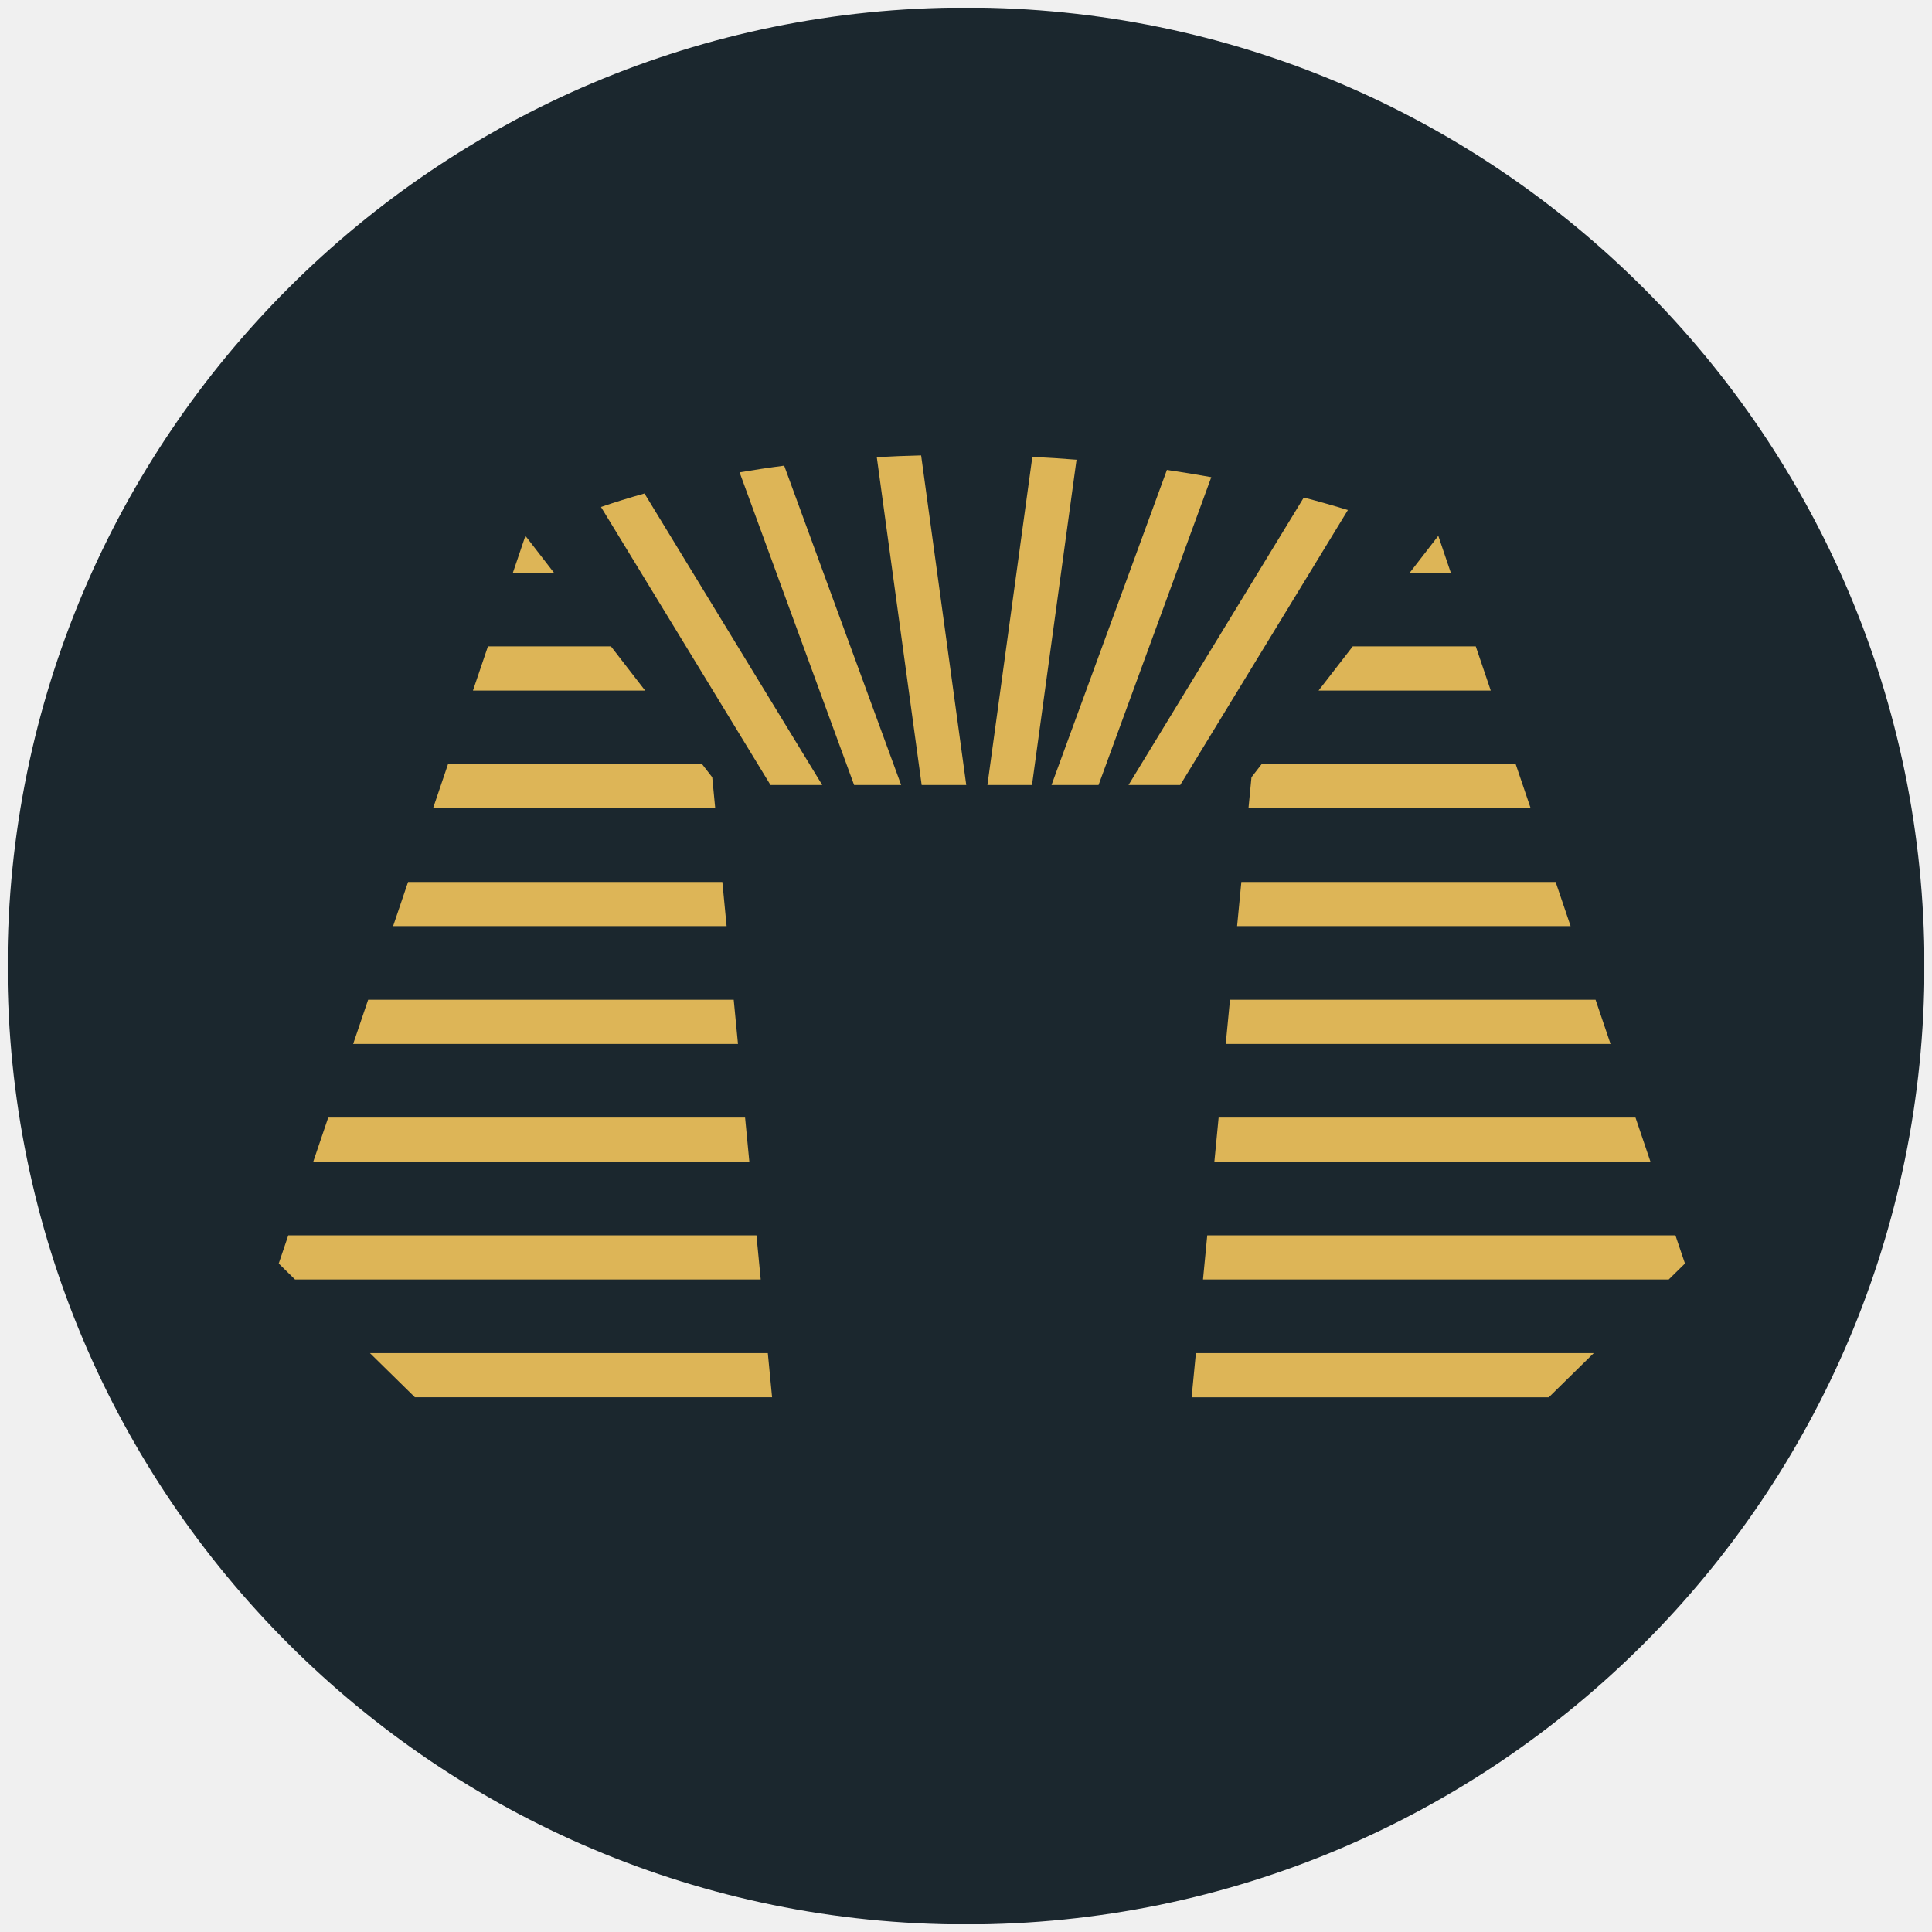
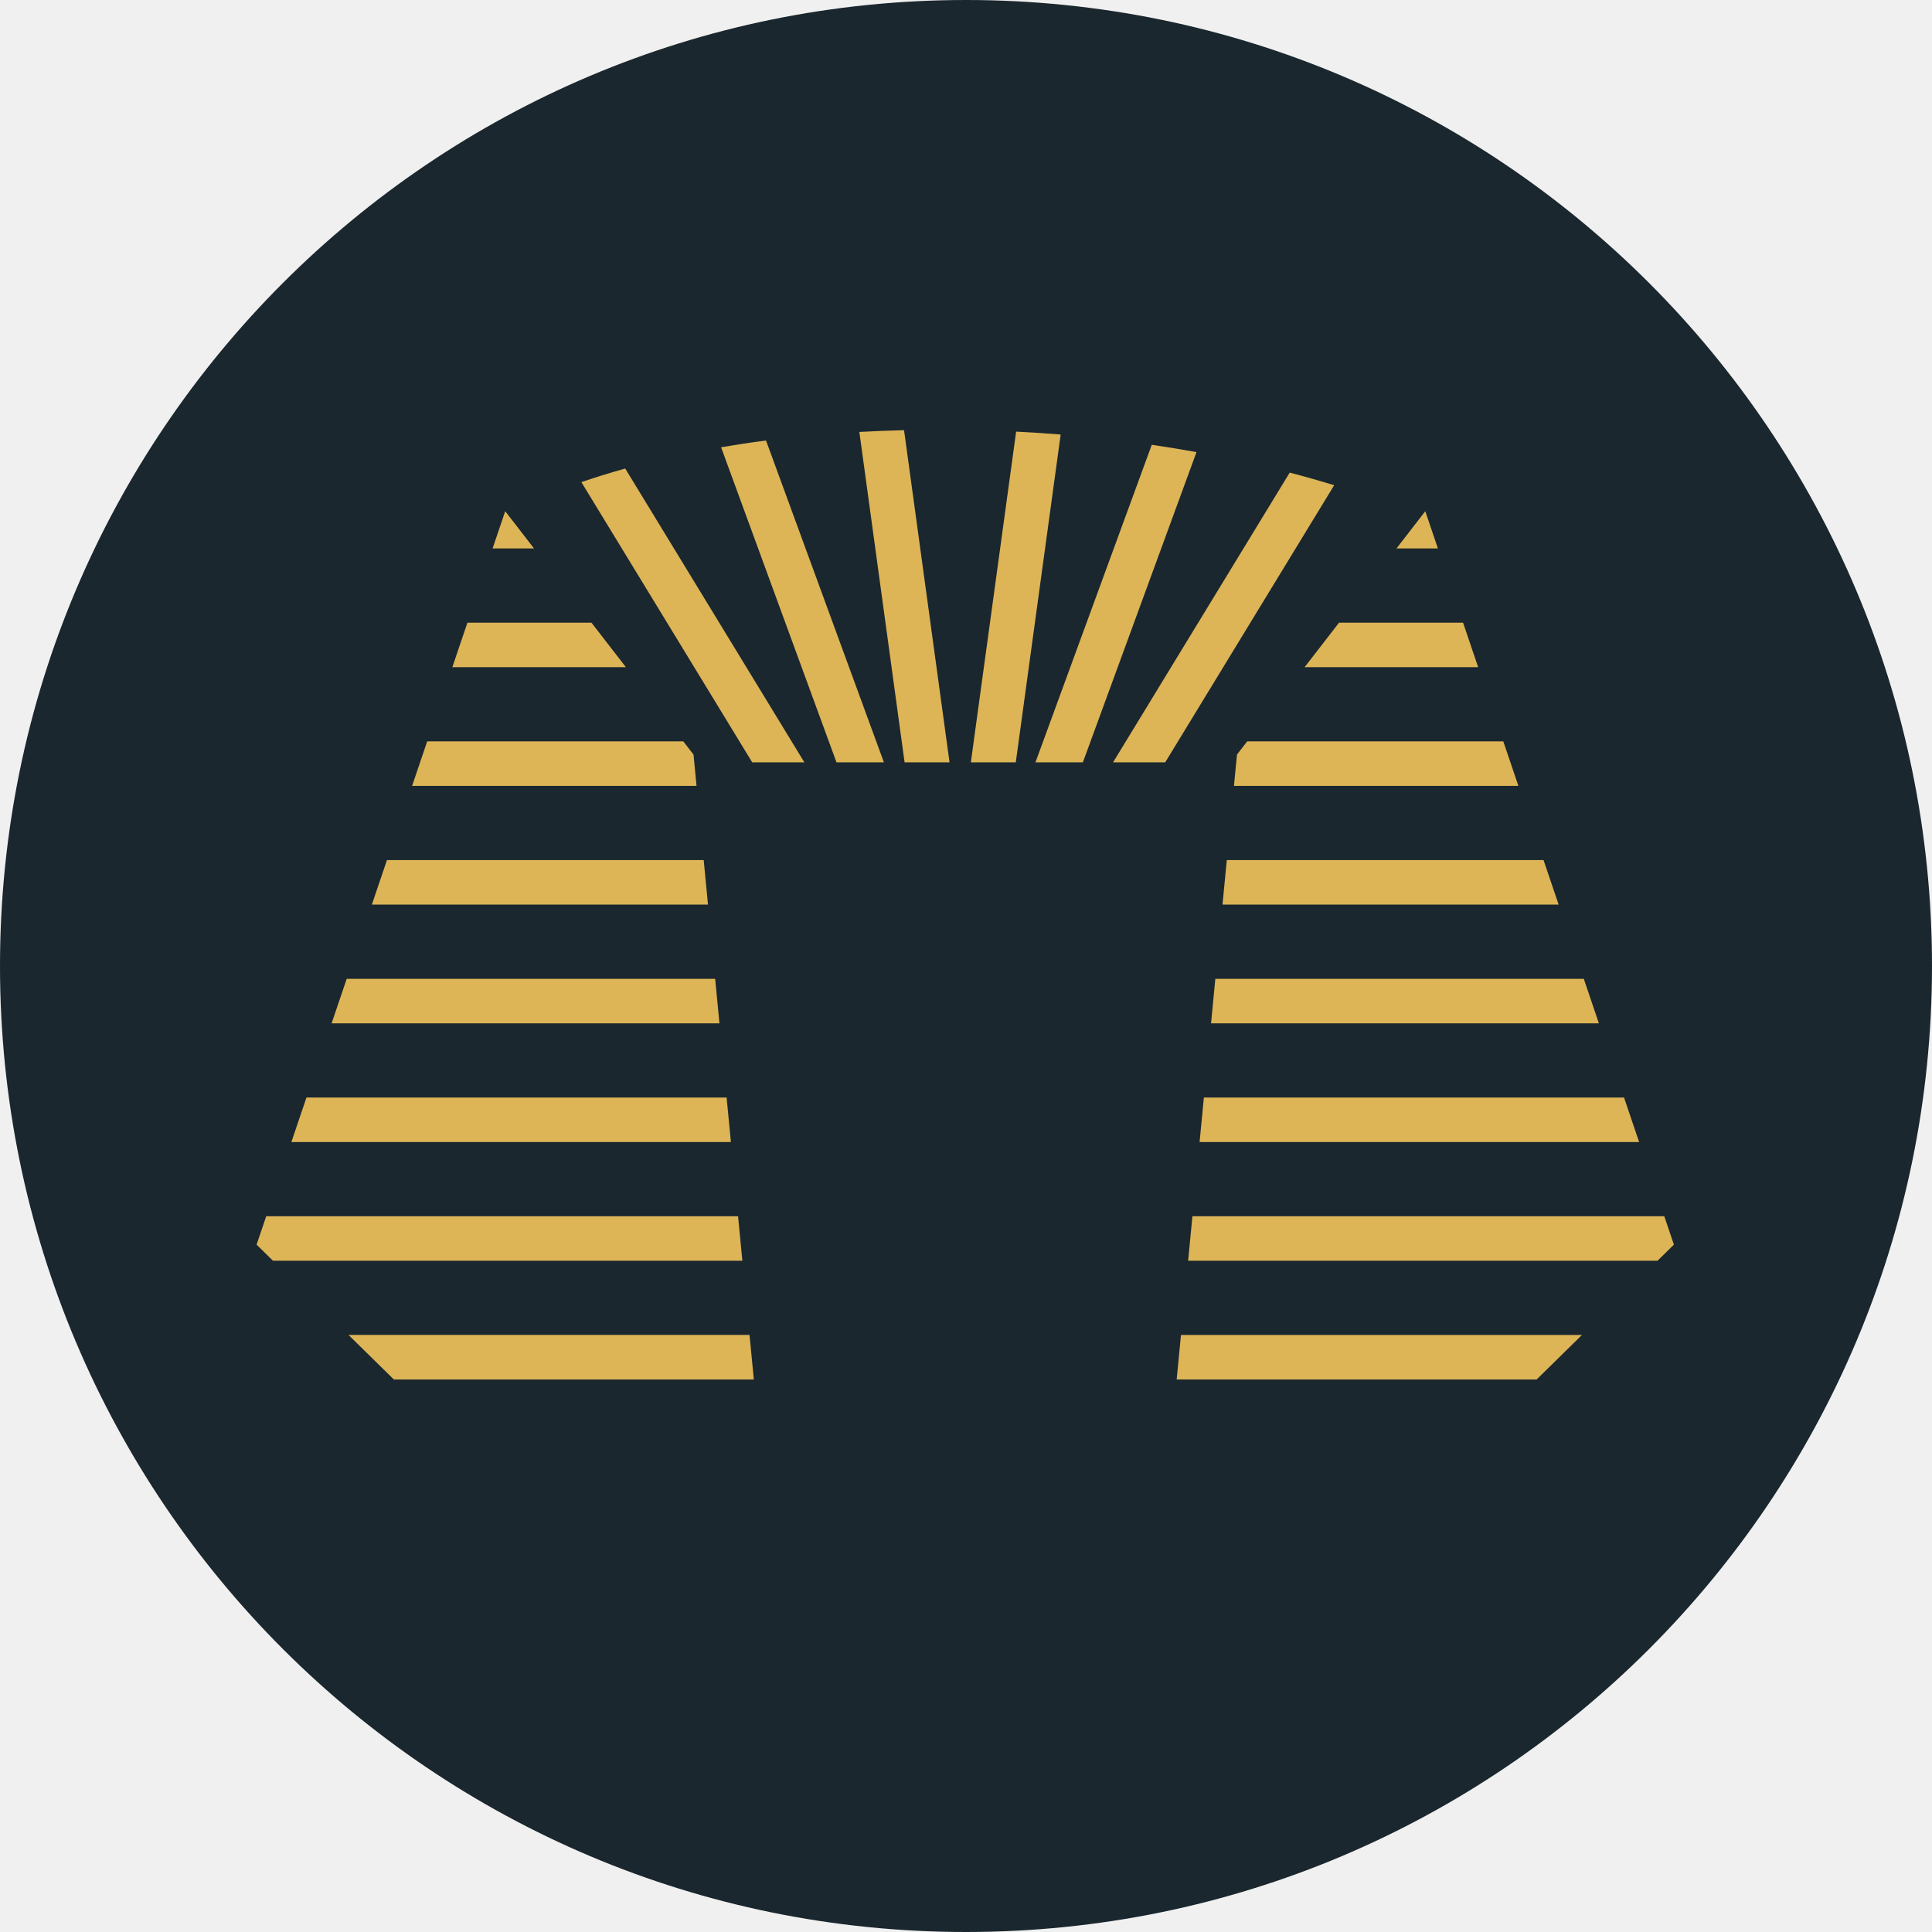
<svg xmlns="http://www.w3.org/2000/svg" width="256" height="256" viewBox="0 0 256 256" fill="none">
-   <mask id="mask0_1332_1793" style="mask-type:luminance" maskUnits="userSpaceOnUse" x="1" y="1" width="254" height="254">
-     <path d="M255 1H1V255H255V1Z" fill="white" />
-   </mask>
-   <g mask="url(#mask0_1332_1793)">
-     <mask id="mask1_1332_1793" style="mask-type:luminance" maskUnits="userSpaceOnUse" x="1" y="1" width="254" height="254">
-       <path d="M255 1H1V255H255V1Z" fill="white" />
+   <g clip-path="url(#clip0_1645_15)">
+     <mask id="mask0_1645_15" style="mask-type:luminance" maskUnits="userSpaceOnUse" x="0" y="0" width="256" height="256">
+       <path d="M256 0H0V256H256V0Z" fill="white" />
    </mask>
-     <g mask="url(#mask1_1332_1793)">
-       <path d="M128 255C198.14 255 255 198.14 255 128C255 57.86 198.14 1 128 1C57.86 1 1 57.86 1 128C1 198.14 57.86 255 128 255Z" fill="url(#paint0_linear_1332_1793)" />
-       <path fill-rule="evenodd" clip-rule="evenodd" d="M67.96 75.894L69.62 70.999L73.407 75.894H67.96ZM85.484 91.502L80.956 85.649H64.654L62.67 91.502H85.484ZM94.773 107.11L94.376 102.993L93.032 101.257H59.363L57.379 107.11H94.773ZM96.279 122.718L95.715 116.865H54.072L52.088 122.718H96.279ZM97.786 138.326L97.221 132.473H48.781L46.797 138.326H97.786ZM99.292 153.934L98.727 148.081H43.491L41.507 153.934H99.292ZM100.799 169.541L100.234 163.689H38.2L36.934 167.422L39.092 169.541H100.799ZM49.022 179.297L54.979 185.149H102.305L101.74 179.297H49.022Z" fill="#DDB557" />
-       <path fill-rule="evenodd" clip-rule="evenodd" d="M192.241 75.894L190.582 70.999L186.794 75.894H192.241ZM174.717 91.502L179.246 85.649H195.547L197.532 91.502H174.717ZM165.428 107.11L165.826 102.993L167.169 101.257H200.838L202.823 107.11H165.428ZM163.922 122.718L164.486 116.865H206.129L208.113 122.718H163.922ZM162.416 138.326L162.98 132.473H211.42L213.404 138.326H162.416ZM160.909 153.934L161.474 148.081H216.711L218.695 153.934H160.909ZM159.403 169.542L159.967 163.689H222.002L223.267 167.422L221.11 169.542H159.403ZM211.179 179.298L205.222 185.15H157.896L158.461 179.298H211.179Z" fill="#DDB557" />
-       <path d="M79.634 67.176C81.349 66.587 83.27 65.982 85.398 65.389L108.949 104.015H102.095L79.634 67.176Z" fill="#DDB557" />
-       <path d="M113.173 104.015L98 62.59C99.876 62.269 101.845 61.971 103.908 61.703L119.407 104.015H113.173Z" fill="#DDB557" />
-       <path d="M122.126 104.015L116.179 60.578C118.079 60.472 120.037 60.393 122.055 60.344L128.034 104.015H122.126Z" fill="#DDB557" />
-       <path d="M130.838 104.015L136.79 60.535C138.791 60.635 140.743 60.763 142.646 60.916L136.745 104.015H130.838Z" fill="#DDB557" />
-       <path d="M145.564 104.015H139.331L154.622 62.268C156.661 62.566 158.623 62.889 160.503 63.228L145.564 104.015Z" fill="#DDB557" />
-       <path d="M156.388 104.015H149.534L172.759 65.924C174.888 66.48 176.838 67.04 178.603 67.582L156.388 104.015Z" fill="#DDB557" />
+     <g mask="url(#mask0_1645_15)">
+       <path d="M128 256C198.692 256 256 198.692 256 128C256 57.307 198.692 0 128 0C57.307 0 0 57.307 0 128C0 198.692 57.307 256 128 256Z" fill="#1B272E" />
+       <path fill-rule="evenodd" clip-rule="evenodd" d="M65.27 72.672L66.943 67.739L70.76 72.672H65.27ZM82.933 88.403L78.368 82.504H61.938L59.938 88.403H82.933ZM92.294 104.134L91.894 99.985L90.54 98.235H56.605L54.606 104.134H92.294ZM93.812 119.865L93.243 113.966H51.273L49.273 119.865H93.812ZM95.331 135.595L94.762 129.697H45.941L43.941 135.595H95.331ZM96.849 151.327L96.28 145.428H40.608L38.608 151.327H96.849ZM98.367 167.057L97.798 161.158H35.276L34 164.921L36.174 167.057H98.367ZM46.183 176.889L52.187 182.788H99.886L99.317 176.889H46.183Z" fill="#DDB557" />
+       <path fill-rule="evenodd" clip-rule="evenodd" d="M190.53 72.672L188.858 67.739L185.04 72.672H190.53ZM172.868 88.403L177.432 82.504H193.862L195.862 88.403H172.868ZM163.506 104.134L163.907 99.985L165.261 98.235H199.195L201.195 104.134H163.506ZM161.988 119.865L162.557 113.966H204.527L206.527 119.865H161.988ZM160.47 135.596L161.039 129.697H209.86L211.86 135.596H160.47ZM158.951 151.327L159.521 145.428H215.192L217.192 151.327H158.951ZM157.433 167.058L158.002 161.159H220.525L221.8 164.921L219.626 167.058H157.433ZM209.617 176.89L203.613 182.788H155.915L156.484 176.89H209.617Z" fill="#DDB557" />
+       <path d="M77.036 63.885C78.765 63.291 80.701 62.682 82.846 62.084L106.582 101.014H99.674L77.036 63.885Z" fill="#DDB557" />
+       <path d="M110.84 101.015L95.547 59.263C97.438 58.94 99.422 58.639 101.501 58.369L117.122 101.015H110.84Z" fill="#DDB557" />
+       <path d="M119.863 101.014L113.869 57.235C115.784 57.129 117.757 57.049 119.791 57L125.818 101.014H119.863Z" fill="#DDB557" />
+       <path d="M128.643 101.014L134.643 57.192C136.659 57.293 138.627 57.422 140.544 57.577L134.597 101.014H128.643Z" fill="#DDB557" />
+       <path d="M143.485 101.014H137.203L152.615 58.939C154.67 59.239 156.647 59.564 158.542 59.907L143.485 101.014Z" fill="#DDB557" />
+       <path d="M154.395 101.015H147.487L170.894 62.623C173.04 63.184 175.005 63.748 176.784 64.295L154.395 101.015Z" fill="#DDB557" />
    </g>
  </g>
  <defs>
-     <linearGradient id="paint0_linear_1332_1793" x1="1" y1="125.766" x2="255.004" y2="126.473" gradientUnits="userSpaceOnUse">
-       <stop offset="0.49" stop-color="#1B272E" />
-     </linearGradient>
+     <clipPath id="clip0_1645_15">
+       <rect width="256" height="256" fill="white" />
+     </clipPath>
  </defs>
</svg>
